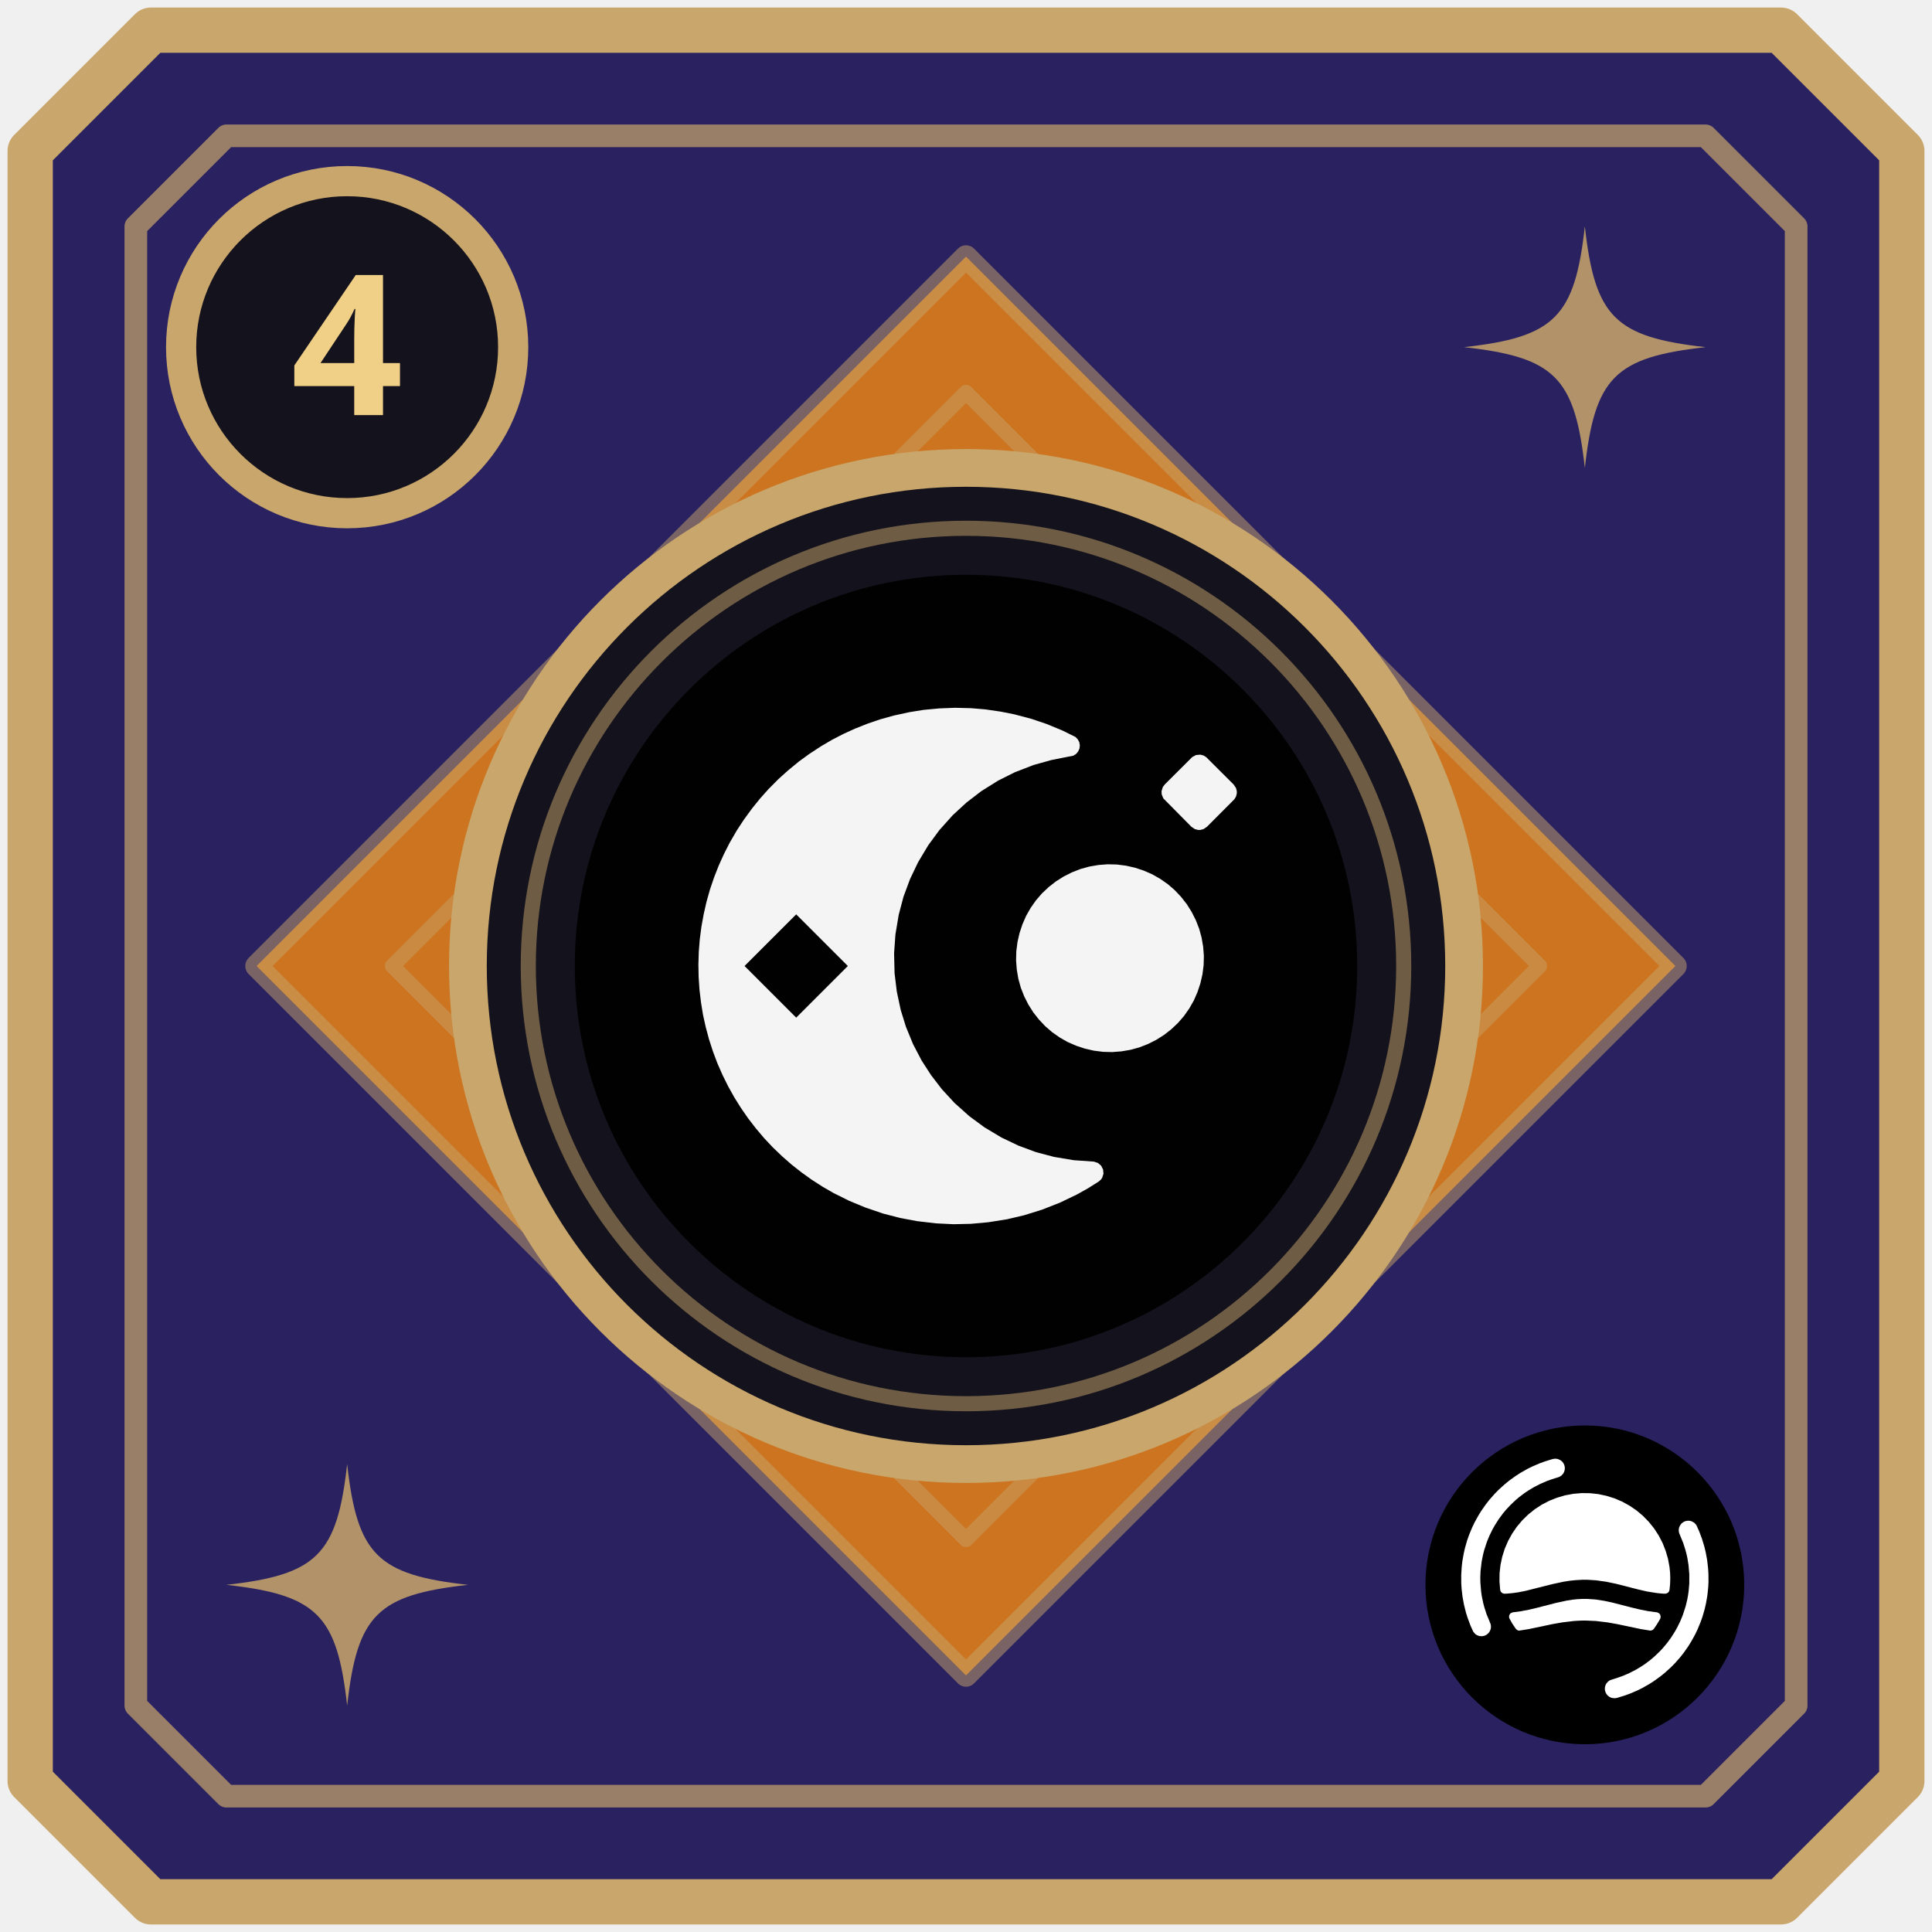
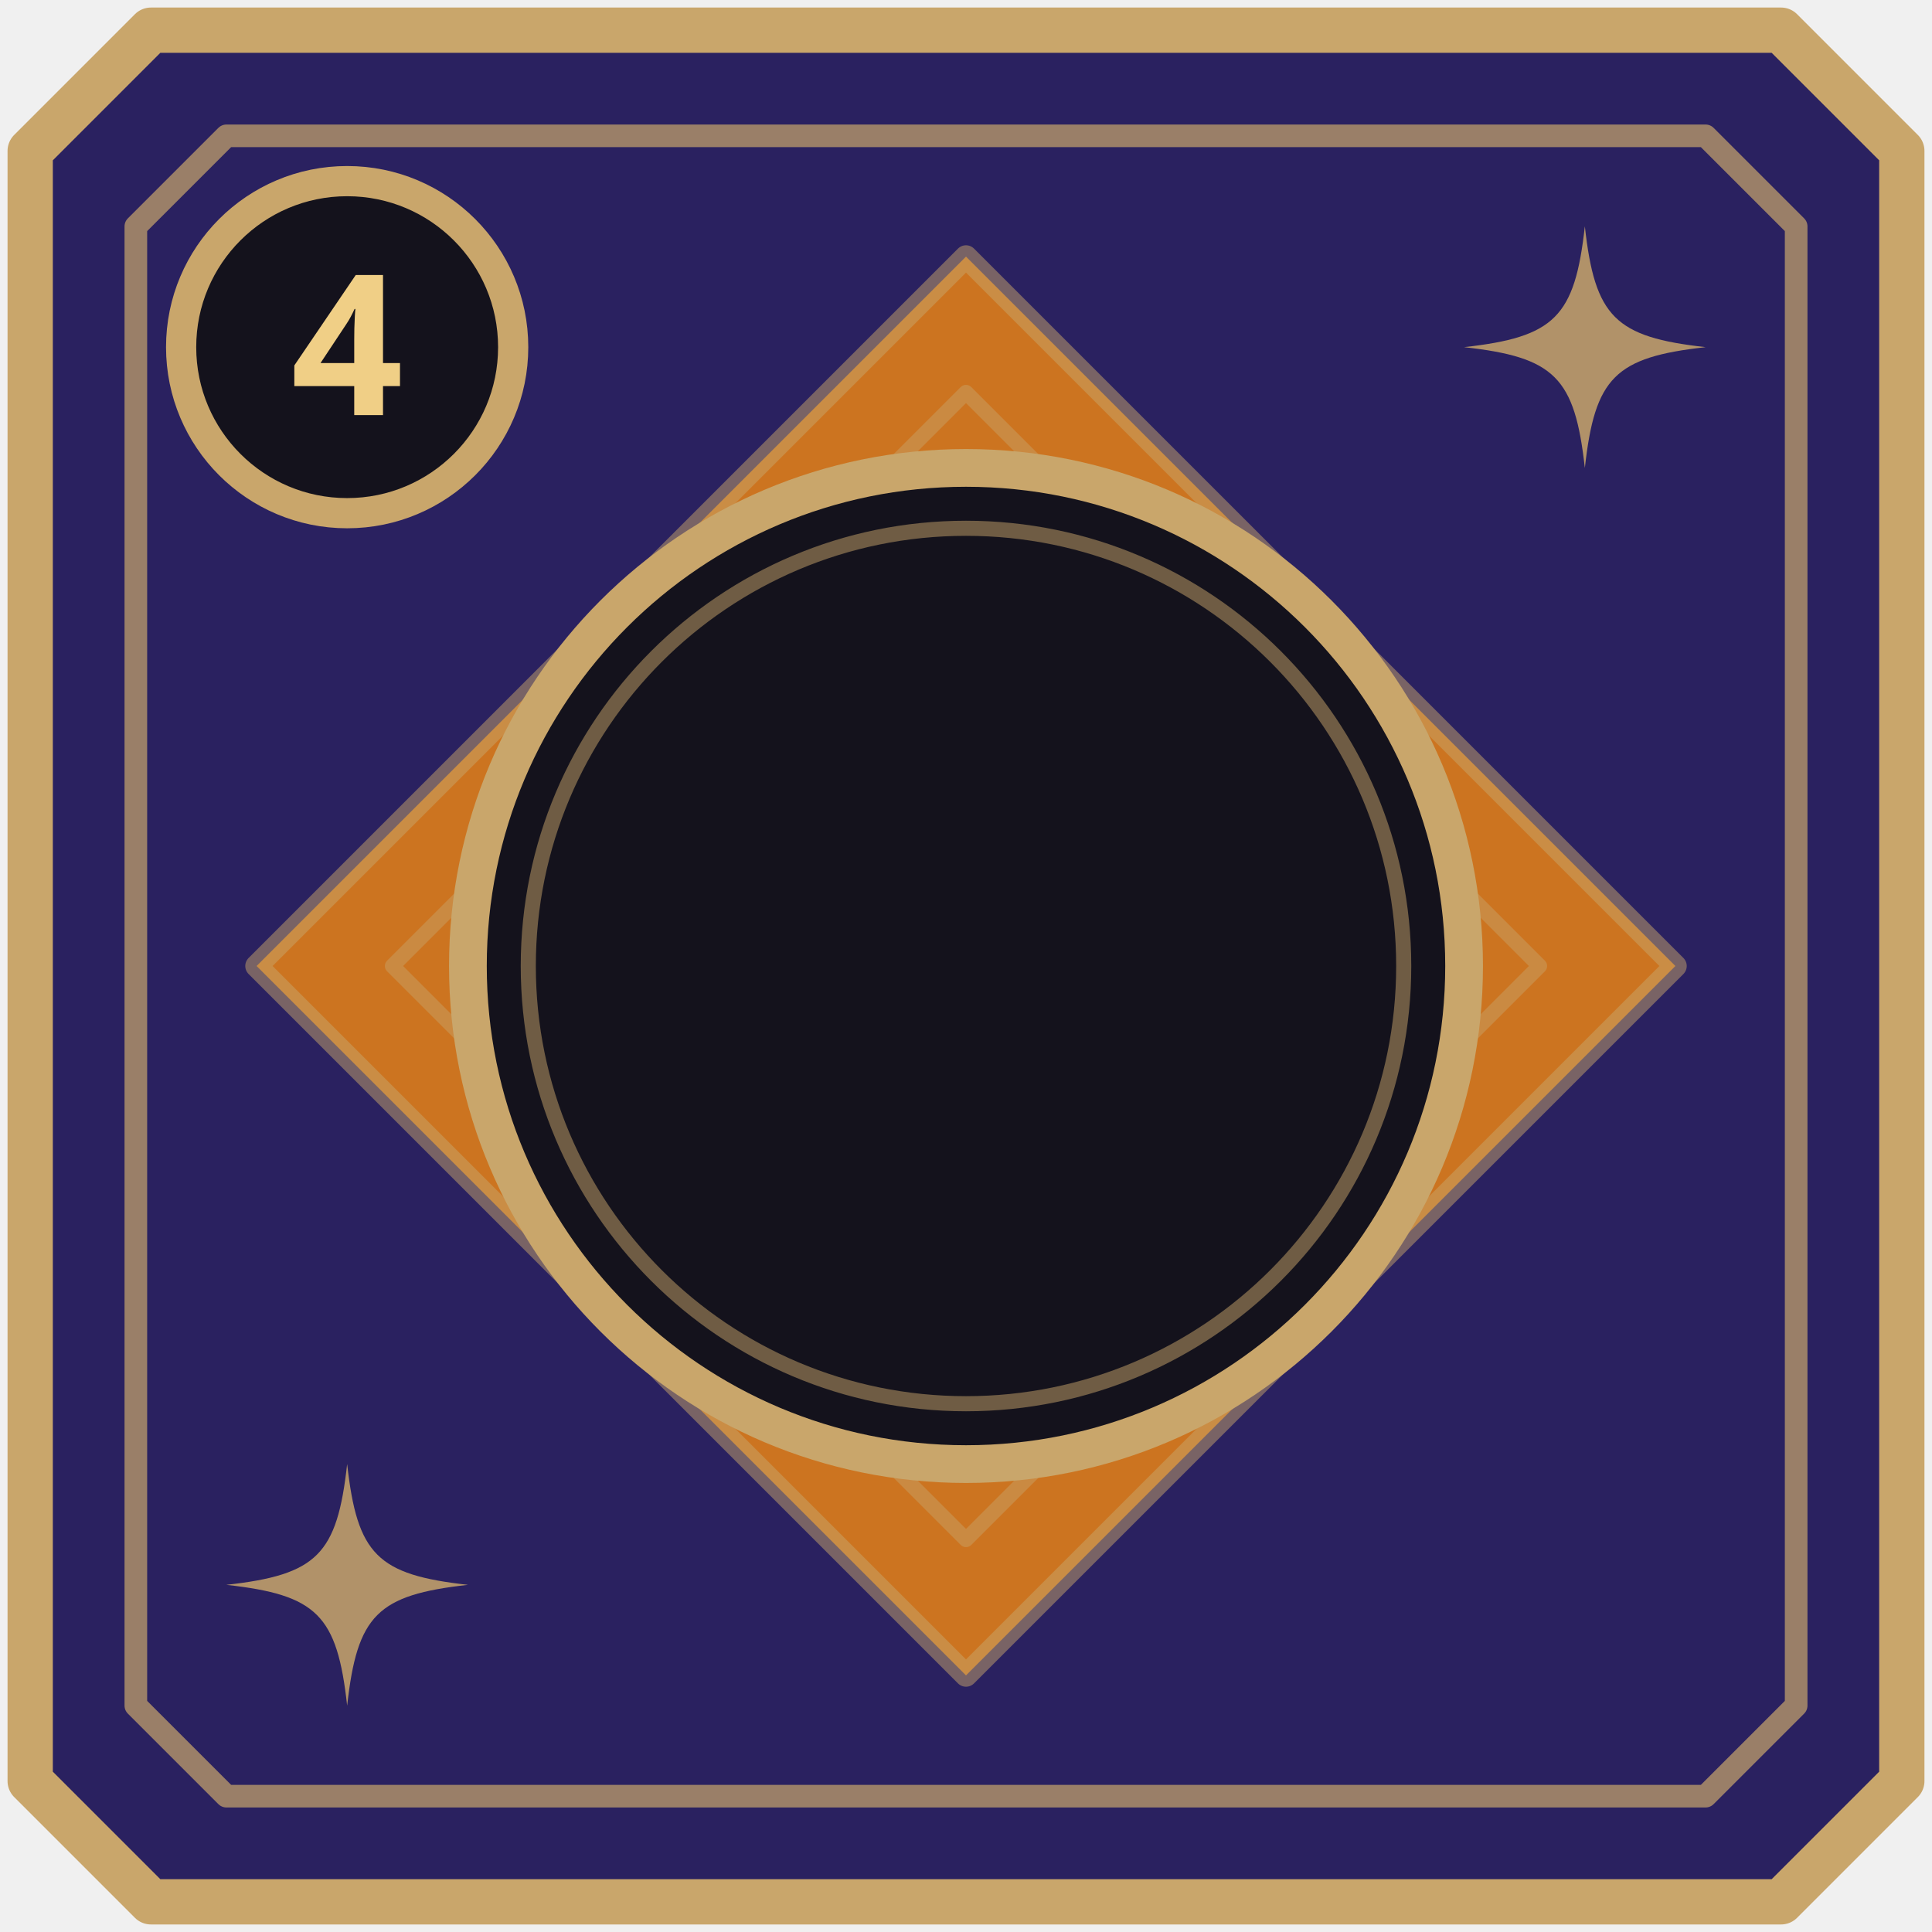
<svg xmlns="http://www.w3.org/2000/svg" viewBox="0 0 256 256">
  <polygon points="20,4 236,4 252,20 252,236 236,252 20,252 4,236 4,20" fill="#2A2160" />
  <polygon points="20,4 236,4 252,20 252,236 236,252 20,252 4,236 4,20" fill="none" stroke="#C9A66B" stroke-width="6" stroke-linejoin="round" />
  <polygon points="30,18 226,18 238,30 238,226 226,238 30,238 18,226 18,30" fill="none" stroke="#C9A66B" stroke-width="3" opacity=".7" stroke-linejoin="round" />
  <polygon points="128,34 222,128 128,222 34,128" fill="#CC7420" stroke="#C9A66B" stroke-width="3" stroke-opacity=".5" stroke-linejoin="round" />
  <polygon points="128,52 204,128 128,204 52,128" fill="#CC7420" stroke="#C9A66B" stroke-width="2" stroke-opacity=".45" stroke-linejoin="round" />
  <circle cx="128" cy="128" r="66" fill="#14121C" stroke="#C9A66B" stroke-width="5" />
  <circle cx="128" cy="128" r="58" fill="none" stroke="#C9A66B" stroke-width="2" opacity=".5" />
-   <g transform="translate(128,128) scale(.54)" opacity=".95">
-     <g transform="scale(.192) translate(-512,-512)">
-       <circle cx="512" cy="512" r="500" fill="#000" />
-       <g fill="#fff">
-         <path d="M763.5,283.4L765.9,280.1L801.1,245.0L805.9,242.4L811.4,241.9L815.4,242.9L818.9,245.0L854.1,280.1L857.1,284.6L858.1,288.6L858.1,291.4L857.1,295.4L855.0,298.9L819.9,334.1L815.4,337.1L811.4,338.1L808.6,338.1L804.6,337.1L800.1,334.1L764.2,297.8L762.1,292.7L761.9,288.6ZM813.1,475.7L815.1,487.4L816.0,499.1L815.7,510.9L814.2,522.6L811.6,534.0L807.9,545.2L803.2,556.0L797.4,566.2L790.6,575.9L782.9,584.8L774.3,592.9L765.1,600.1L755.1,606.4L744.6,611.7L733.6,616.0L722.3,619.1L710.6,621.1L698.9,622.0L687.1,621.7L675.4,620.2L664.0,617.6L652.8,613.9L642.0,609.2L631.8,603.4L622.1,596.6L613.2,588.9L605.1,580.3L597.9,571.1L591.6,561.1L586.3,550.6L582.0,539.6L578.9,528.3L576.9,516.6L576.0,504.9L576.3,493.1L577.8,481.4L580.4,470.0L584.1,458.8L588.8,448.0L594.6,437.8L601.4,428.1L609.1,419.2L617.7,411.1L626.9,403.9L636.9,397.6L647.4,392.3L658.4,388.0L669.7,384.9L681.4,382.9L693.1,382.0L704.9,382.3L716.6,383.8L728.0,386.4L739.2,390.1L750.0,394.8L760.2,400.6L769.9,407.4L778.8,415.1L786.9,423.7L794.1,432.9L800.4,442.9L805.7,453.4L810.0,464.4ZM652.7,241.0L649.2,243.2L621.4,248.7L598.4,255.1L574.6,264.3L553.2,275.0L531.6,288.5L512.6,303.1L495.0,319.3L478.0,338.3L463.8,357.6L450.7,379.5L440.4,401.1L432.1,423.5L426.0,446.6L421.8,471.8L420.1,495.7L420.7,521.2L423.6,544.9L428.6,568.3L435.2,589.6L444.3,611.8L455.4,633.0L467.5,651.7L481.1,669.4L497.3,687.0L516.3,704.0L535.6,718.2L557.5,731.3L579.1,741.6L601.5,749.9L624.6,756.0L649.8,760.2L675.4,762.0L680.6,763.7L684.7,767.2L687.2,772.1L687.7,777.5L686.0,782.7L684.5,784.9L681.4,787.6L667.9,796.1L653.8,804.0L631.9,814.5L609.2,823.4L586.1,830.6L564.3,835.7L540.4,839.5L518.3,841.5L496.0,842.0L473.7,840.9L449.6,838.1L427.7,834.0L406.1,828.4L383.2,820.6L362.5,812.0L342.6,802.1L328.6,794.0L314.9,785.2L301.8,775.8L289.1,765.8L276.9,755.1L265.2,743.9L254.1,732.1L243.6,719.7L233.7,706.9L224.5,693.6L215.9,679.9L208.0,665.7L200.8,651.2L194.3,636.4L188.6,621.2L183.6,605.8L179.4,590.2L175.9,574.4L173.3,558.4L171.4,542.3L170.3,526.1L170.0,509.9L170.5,493.7L171.8,477.6L173.9,461.5L176.8,445.6L180.4,429.8L184.8,414.2L190.0,398.9L195.9,383.8L202.6,369.0L209.9,354.6L219.0,338.9L227.9,325.3L238.6,310.6L248.8,298.0L259.6,285.9L272.4,273.0L284.5,262.1L298.5,250.6L311.7,241.0L326.8,231.1L340.8,222.9L355.3,215.4L370.0,208.7L386.9,202.0L402.3,196.8L419.8,191.9L439.6,187.6L457.6,184.7L477.7,182.8L497.9,182.0L518.2,182.5L536.4,184.0L556.4,186.9L574.3,190.5L595.8,196.2L615.0,202.7L635.6,211.2L652.1,219.4L654.9,222.4L656.8,226.0L657.5,230.1L657.0,234.1L655.3,237.9ZM361.0,512.0L295.0,446.0L229.0,512.0L295.0,578.0Z" />
-       </g>
-     </g>
-   </g>
  <circle cx="46" cy="46" r="22" fill="#14121C" stroke="#C9A66B" stroke-width="4" />
  <text x="46" y="55" text-anchor="middle" font-family="system-ui,sans-serif" font-weight="800" font-size="26" fill="#F0CF86">4</text>
  <path transform="translate(210,46) scale(.667)" fill="#C9A66B" opacity=".85" d="M0,-24 C2,-6 6,-2 24,0 C6,2 2,6 0,24 C-2,6 -6,2 -24,0 C-6,-2 -2,-6 0,-24Z" />
  <path transform="translate(46,210) scale(.667)" fill="#C9A66B" opacity=".85" d="M0,-24 C2,-6 6,-2 24,0 C6,2 2,6 0,24 C-2,6 -6,2 -24,0 C-6,-2 -2,-6 0,-24Z" />
-   <g transform="translate(210,210) scale(.22)">
-     <g transform="scale(.192) translate(-512,-512)">
-       <circle cx="512" cy="512" r="500" fill="#000" />
-       <g fill="#fff">
-         <path d="M249.7,535.1L247.5,531.6L246.4,527.7L244.2,501.8L244.5,475.5L247.4,449.4L252.9,423.7L260.8,398.6L271.2,374.4L283.9,351.4L298.7,329.7L315.7,309.6L334.5,291.2L355.0,274.8L377.1,260.4L400.4,248.3L424.9,238.6L450.1,231.2L476.0,226.4L502.2,224.2L528.5,224.5L554.6,227.4L580.3,232.9L605.4,240.8L629.6,251.2L652.6,263.9L674.3,278.7L694.4,295.7L712.8,314.5L729.2,335.0L743.6,357.1L755.7,380.4L765.4,404.9L772.8,430.1L777.6,456.0L779.4,473.9L780.0,492.0L779.4,510.0L777.6,527.7L776.5,531.6L774.3,535.1L771.1,537.7L766.0,539.6L757.6,539.6L739.6,538.0L707.8,533.0L679.5,526.5L610.2,508.8L578.7,502.2L547.2,497.8L520.3,496.1L503.6,496.1L482.5,497.3L466.0,499.0L445.2,502.2L408.9,510.0L325.7,531.0L302.5,535.5L284.4,538.0L266.2,539.6L259.3,539.8L256.6,539.3L252.9,537.7ZM347.5,140.6L370.5,130.7L387.4,124.6L410.9,117.4L417.7,116.3L422.2,116.4L428.0,117.5L436.0,121.3L440.5,125.0L444.2,129.5L447.0,134.7L448.7,140.3L449.3,146.2L448.7,152.0L447.0,157.6L444.3,162.8L438.4,169.3L432.3,173.2L406.4,181.5L392.6,186.5L372.7,195.1L353.3,205.0L334.8,216.0L322.6,224.2L305.4,237.2L294.3,246.7L278.6,261.6L263.8,277.5L254.5,288.8L241.7,306.2L230.0,324.5L222.8,337.3L213.2,356.7L204.9,376.7L195.9,404.4L192.4,418.4L188.2,439.6L184.8,468.5L184.0,490.1L184.3,504.8L186.7,533.6L188.8,548.0L193.2,569.1L197.0,583.2L203.6,603.8L216.1,634.3L217.3,640.1L217.4,645.9L216.3,651.7L213.3,658.5L208.9,664.3L203.1,668.9L196.5,671.9L189.2,673.2L182.0,672.8L176.3,671.1L171.1,668.4L167.6,665.6L161.9,658.9L153.4,640.0L144.6,616.6L139.2,599.5L132.9,574.5L128.3,549.4L125.4,524.4L124.3,506.6L124.2,481.0L125.7,456.0L127.7,438.3L132.0,413.7L136.0,396.3L142.9,372.2L148.9,355.3L158.4,332.3L166.1,316.2L178.2,294.3L187.6,279.2L202.0,258.7L213.0,244.7L229.6,225.9L242.1,213.3L260.7,196.4L274.5,185.2L294.8,170.5L309.7,160.9L331.5,148.5ZM676.5,843.4L653.5,853.3L636.6,859.4L613.1,866.6L606.3,867.7L597.5,866.9L592.0,865.0L588.0,862.7L583.5,859.0L579.8,854.5L577.0,849.3L575.3,843.7L574.7,837.8L575.3,832.0L577.0,826.4L579.7,821.2L585.6,814.7L591.7,810.8L617.6,802.5L631.4,797.5L651.3,788.9L670.7,779.0L689.2,768.0L701.4,759.8L718.6,746.8L729.7,737.3L745.4,722.4L755.5,711.8L769.4,695.3L782.3,677.8L794.0,659.5L801.2,646.7L810.8,627.3L819.1,607.3L828.1,579.6L833.2,558.6L835.8,544.4L837.8,529.9L839.6,508.4L839.7,479.2L837.3,450.4L833.9,429.1L830.8,414.9L827.0,400.8L820.4,380.2L807.9,349.7L806.7,343.9L806.6,338.1L807.7,332.3L810.7,325.5L815.1,319.7L820.9,315.1L827.5,312.1L834.8,310.8L840.7,311.0L847.7,312.9L855.2,317.3L859.4,321.5L862.1,325.1L870.6,344.0L879.4,367.4L886.9,392.0L891.1,409.5L895.7,434.6L898.6,459.6L899.7,477.4L899.9,502.5L899.0,520.2L896.3,545.7L892.0,570.3L888.0,587.7L881.1,611.8L875.1,628.7L865.6,651.7L857.9,667.8L845.8,689.7L836.4,704.8L822.0,725.3L811.0,739.3L794.4,758.1L781.9,770.7L763.3,787.6L749.5,798.8L729.2,813.5L714.3,823.1L692.5,835.5ZM278.2,602.2L281.5,599.8L286.7,598.1L312.2,594.7L338.4,589.6L364.0,583.5L422.9,568.3L455.6,561.3L473.8,558.5L487.5,557.0L505.2,556.1L518.8,556.1L545.5,557.9L573.0,562.2L601.1,568.3L660.0,583.5L685.7,589.6L711.9,594.7L738.7,598.3L743.7,600.5L746.7,603.2L748.8,606.8L749.8,612.1L748.8,617.5L745.2,624.1L737.5,636.8L728.6,649.9L725.7,652.8L723.3,654.3L717.9,655.6L687.8,650.8L614.0,635.3L583.3,629.8L546.6,625.4L514.4,624.0L498.5,624.2L477.7,625.4L440.9,629.8L409.9,635.3L336.2,650.8L306.1,655.6L302.0,654.8L299.5,653.6L295.4,649.9L283.8,632.6L274.8,616.2L274.2,610.7L275.2,606.8L276.5,604.3Z" />
-       </g>
-     </g>
-   </g>
</svg>
